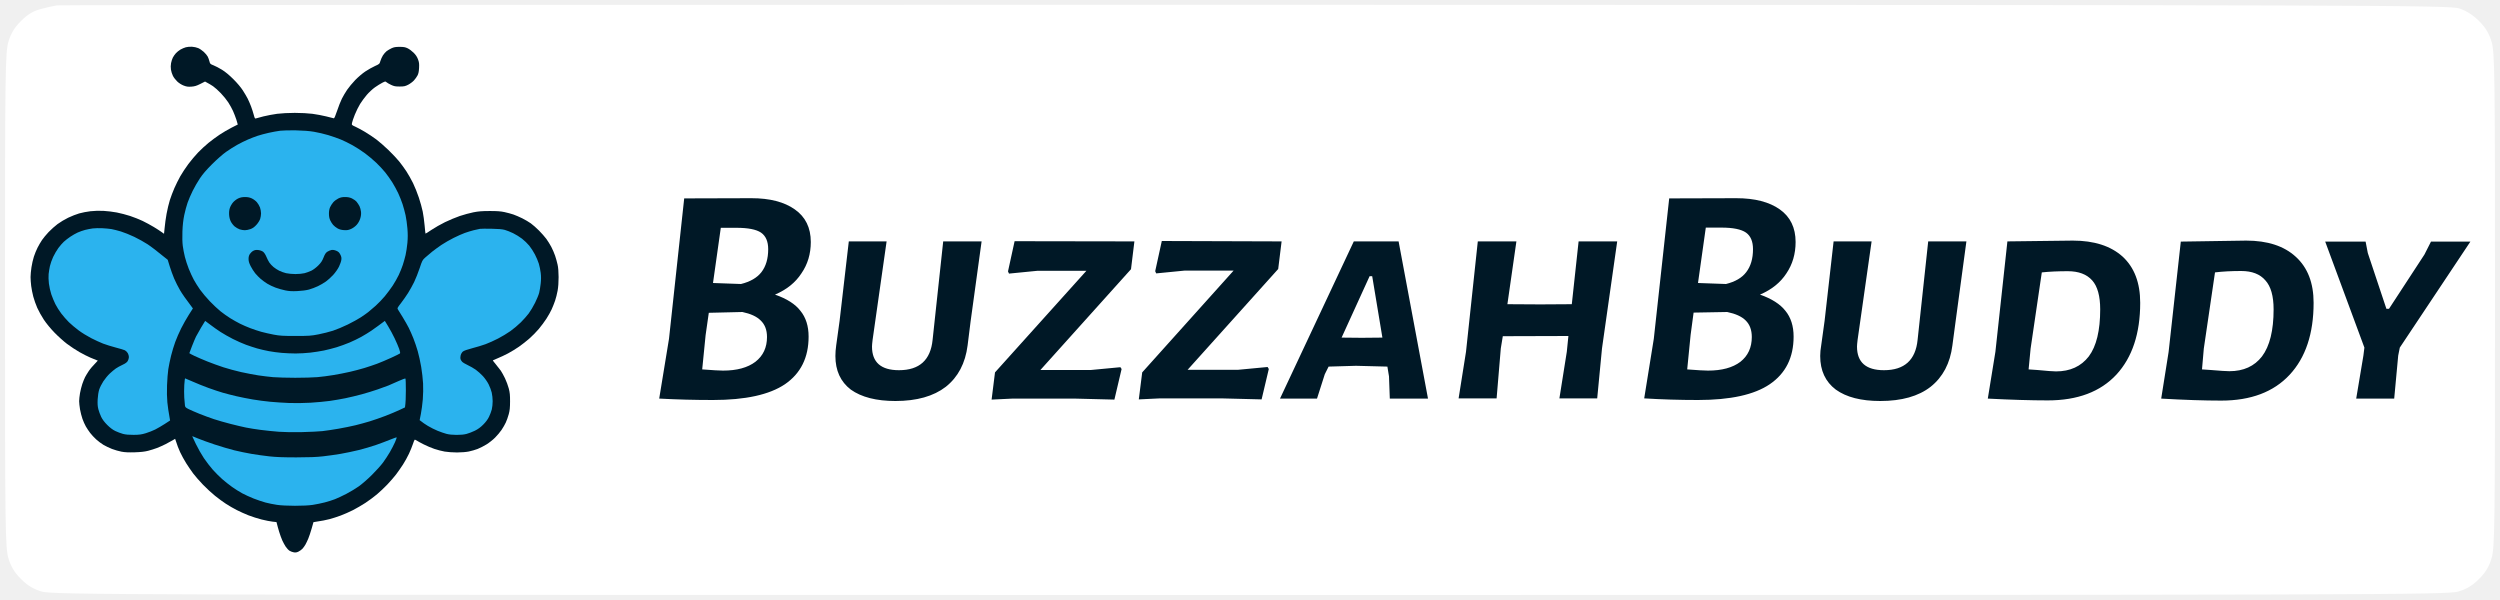
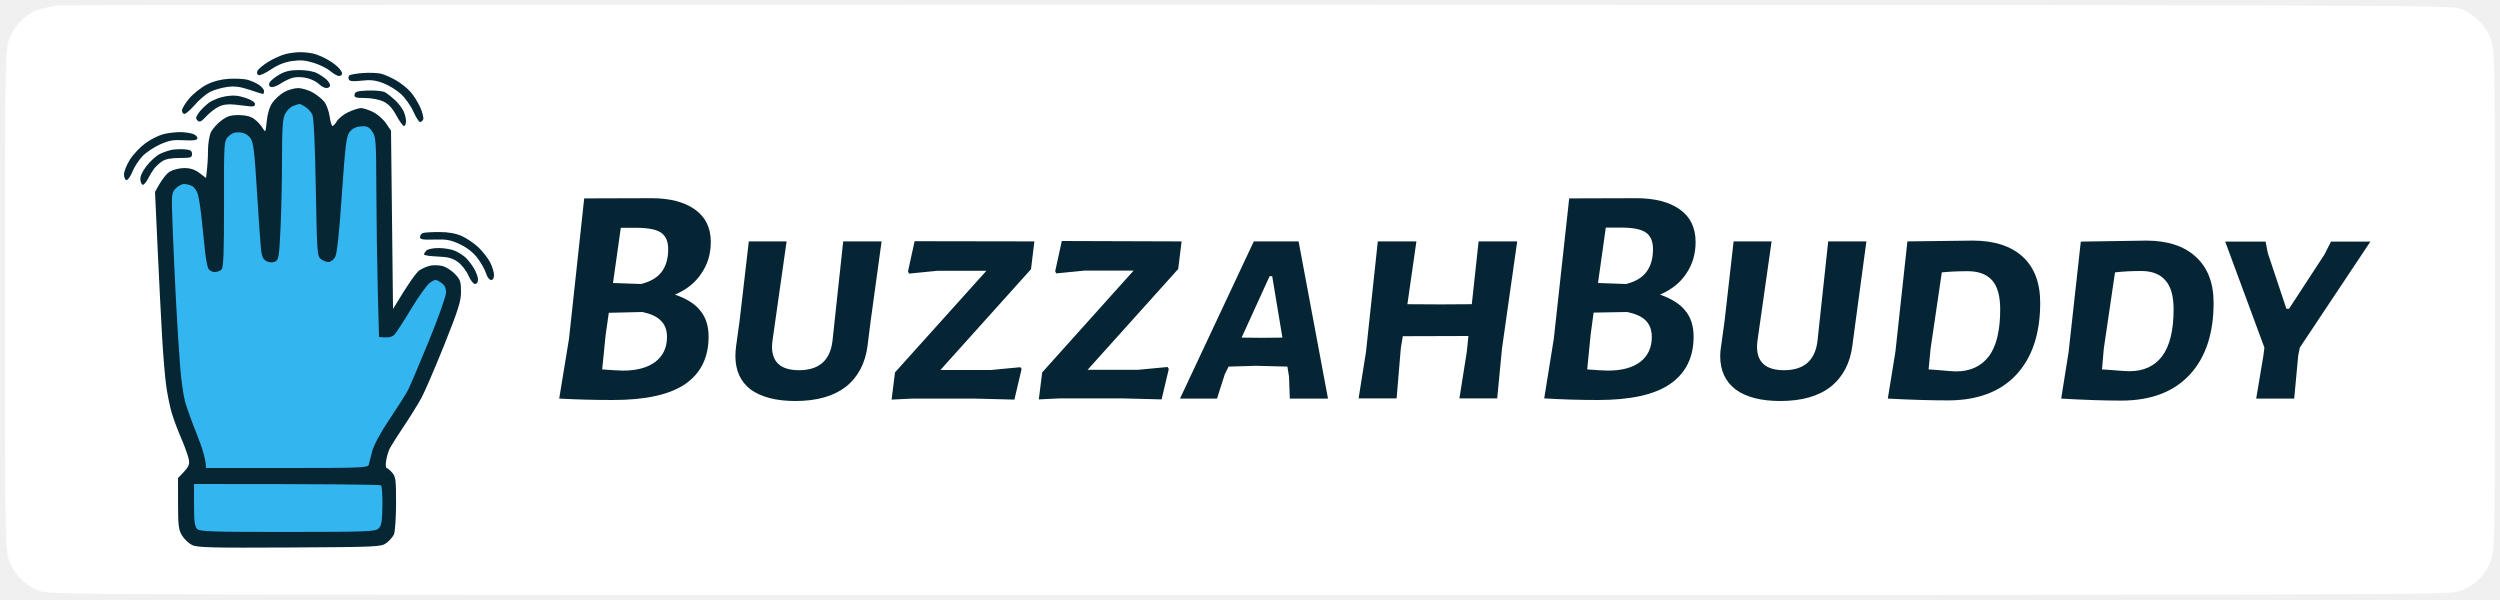
<svg xmlns="http://www.w3.org/2000/svg" version="1.2" viewBox="0 0 1250 300" width="1250" height="300">
  <style>
		.s0 { fill: #ffffff } 
- 		.s1 { fill: #001826 } 
- 		.s2 { fill: #2bb3ee } 
+ 		.s1 { fill: #052534 } 
+ 		.s2 { opacity: 1;fill: #062634 } 
+ 		.s3 { opacity: 1;fill: #33b5f0 } 
	</style>
  <g id="Background">
    <path id="Path 0" class="s0" d="m28.5 2.69c-1.65 0.23-5.36 1.06-8.25 1.86-3.78 1.04-6.51 2.71-9.75 5.95-3.25 3.25-4.99 6.1-6.25 10.25-1.63 5.34-1.75 14.49-1.75 129.25 0 114.76 0.12 123.91 1.75 129.25 1.26 4.15 3 7 6.25 10.25 3.25 3.25 6.1 4.99 10.25 6.25 5.45 1.66 37.11 1.75 604.25 1.75 567.14 0 598.8-0.09 604.25-1.75 4.15-1.26 7-3 10.25-6.25 3.25-3.25 4.99-6.1 6.25-10.25 1.63-5.34 1.75-14.49 1.75-129.25 0-114.76-0.12-123.91-1.75-129.25-1.26-4.15-3-7-6.25-10.25-2.95-2.95-6.31-5.1-9.75-6.25-4.98-1.66-36.48-1.76-601.75-1.85-328.08-0.06-597.85 0.07-599.5 0.29z" />
-     <path id="Path 1" class="s1" d="m92.89 23.64c-0.73 0.2-1.93 0.72-2.66 1.14-0.74 0.43-1.77 1.26-2.3 1.85-0.53 0.59-1.22 1.57-1.52 2.18-0.31 0.62-0.71 1.85-0.88 2.75-0.19 1-0.22 2.25-0.06 3.25 0.13 0.9 0.58 2.3 0.99 3.12 0.4 0.81 1.39 2.09 2.18 2.83 0.88 0.83 2.13 1.62 3.22 2.03 1.44 0.55 2.16 0.65 3.85 0.53 1.65-0.12 2.55-0.4 4.44-1.35l2.37-1.2c1.84 0.96 3.1 1.74 4 2.34 0.89 0.61 2.66 2.19 3.92 3.52 1.27 1.32 2.93 3.37 3.69 4.56 0.76 1.18 1.82 3.08 2.34 4.22 0.52 1.14 1.29 3.14 1.72 4.44 0.42 1.31 0.74 2.39 0.7 2.41-0.04 0.01-1.48 0.75-3.19 1.62-1.71 0.88-4.38 2.44-5.92 3.48-1.55 1.03-4.02 2.85-5.48 4.04-1.47 1.19-3.81 3.35-5.2 4.79-1.4 1.44-3.63 4.09-4.96 5.88-1.33 1.8-3.13 4.53-4.01 6.08-0.87 1.55-2.19 4.21-2.94 5.92-0.75 1.72-1.77 4.42-2.27 6-0.5 1.59-1.24 4.66-1.63 6.82-0.4 2.16-0.83 5.29-0.96 6.96-0.14 1.68-0.28 3.04-0.32 3.04-0.04 0-0.58-0.38-1.19-0.85-0.61-0.46-2.38-1.61-3.92-2.54-1.55-0.93-4.08-2.31-5.63-3.05-1.55-0.74-4.35-1.85-6.22-2.47-1.88-0.61-4.88-1.4-6.67-1.74-1.79-0.35-4.79-0.71-6.66-0.81-2.04-0.11-4.65-0.03-6.52 0.19-1.71 0.2-4.24 0.69-5.63 1.09-1.38 0.4-3.85 1.37-5.48 2.15-1.63 0.78-4.03 2.22-5.33 3.19-1.3 0.98-3.31 2.77-4.45 3.98-1.15 1.2-2.63 2.99-3.29 3.97-0.67 0.98-1.68 2.71-2.25 3.85-0.58 1.14-1.4 3.14-1.82 4.45-0.43 1.3-0.98 3.7-1.22 5.33-0.25 1.63-0.45 3.83-0.45 4.89 0 1.06 0.14 3.06 0.31 4.44 0.17 1.39 0.64 3.79 1.05 5.34 0.41 1.54 1.3 4.08 1.99 5.63 0.68 1.54 2.17 4.21 3.3 5.92 1.25 1.88 3.36 4.45 5.34 6.48 1.8 1.86 4.62 4.39 6.27 5.63 1.65 1.25 4.45 3.09 6.22 4.1 1.77 1 4.22 2.24 5.44 2.75 1.22 0.5 2.56 1.05 2.96 1.21l0.74 0.29c-2.55 2.63-3.83 4.19-4.49 5.17-0.66 0.98-1.5 2.38-1.88 3.11-0.37 0.74-0.99 2.27-1.38 3.41-0.39 1.14-0.9 3.21-1.15 4.59-0.24 1.39-0.43 3.19-0.43 4 0 0.82 0.2 2.65 0.44 4.08 0.25 1.42 0.79 3.56 1.21 4.74 0.41 1.18 1.17 2.88 1.68 3.78 0.51 0.89 1.48 2.36 2.16 3.25 0.68 0.9 2.04 2.37 3.03 3.26 0.98 0.9 2.63 2.14 3.67 2.75 1.04 0.61 2.95 1.53 4.25 2.03 1.31 0.5 3.44 1.12 4.74 1.36 1.71 0.32 3.57 0.41 6.67 0.31 3.04-0.1 4.98-0.32 6.66-0.76 1.31-0.34 3.27-0.96 4.37-1.38 1.1-0.41 3.03-1.28 4.3-1.92 1.26-0.65 2.86-1.51 3.55-1.93l1.26-0.75c0.98 3.1 1.82 5.2 2.5 6.66 0.68 1.47 2.03 3.94 3 5.49 0.97 1.54 2.57 3.88 3.54 5.18 0.98 1.3 3.17 3.82 4.88 5.59 1.71 1.78 4.45 4.3 6.08 5.61 1.62 1.31 4.09 3.12 5.48 4.01 1.38 0.9 3.78 2.28 5.33 3.07 1.55 0.79 4.21 1.99 5.92 2.66 1.71 0.67 4.65 1.6 6.52 2.07 1.87 0.47 4.31 0.95 5.42 1.07l2.01 0.22c0.45 1.83 0.93 3.5 1.35 4.89 0.42 1.38 1.12 3.31 1.56 4.29 0.44 0.98 1.23 2.41 1.75 3.19 0.52 0.77 1.38 1.67 1.91 1.99 0.52 0.33 1.49 0.67 2.14 0.78 0.88 0.13 1.49 0.03 2.37-0.42 0.65-0.33 1.53-0.97 1.95-1.44 0.42-0.46 1.07-1.37 1.44-2.02 0.37-0.66 1.01-1.99 1.42-2.97 0.42-0.97 1.17-3.23 1.68-5.01l0.92-3.24c4.13-0.61 6.53-1.11 8-1.5 1.46-0.39 4-1.2 5.62-1.81 1.63-0.6 4.37-1.81 6.08-2.68 1.71-0.87 4.51-2.5 6.22-3.61 1.71-1.12 4.31-3.04 5.77-4.27 1.47-1.23 3.86-3.49 5.31-5.02 1.45-1.53 3.4-3.78 4.33-5 0.93-1.23 2.46-3.43 3.41-4.89 0.95-1.47 2.3-3.9 3-5.41 0.71-1.51 1.58-3.66 1.95-4.78 0.37-1.12 0.77-2.12 0.89-2.22 0.12-0.1 0.59 0.07 1.04 0.38 0.44 0.31 2.01 1.17 3.48 1.91 1.46 0.75 3.86 1.76 5.33 2.26 1.46 0.5 3.8 1.11 5.18 1.35 1.39 0.24 4.15 0.44 6.15 0.44 2.14-0.01 4.57-0.2 5.92-0.48 1.27-0.26 3.23-0.83 4.37-1.26 1.14-0.44 3.14-1.46 4.45-2.27 1.3-0.8 3.24-2.33 4.3-3.4 1.07-1.06 2.53-2.8 3.24-3.86 0.72-1.06 1.68-2.72 2.13-3.7 0.46-0.98 1.12-2.85 1.47-4.15 0.51-1.86 0.65-3.22 0.66-6.37 0.01-3.23-0.11-4.48-0.65-6.52-0.36-1.38-1.2-3.65-1.86-5.03-0.66-1.39-1.62-3.12-2.13-3.86-0.51-0.73-1.63-2.16-2.49-3.18-0.86-1.02-1.53-1.91-1.49-1.97 0.04-0.06 1.14-0.53 2.44-1.05 1.31-0.52 3.64-1.62 5.19-2.44 1.55-0.82 4.01-2.33 5.48-3.36 1.46-1.02 3.8-2.85 5.18-4.07 1.39-1.21 3.47-3.33 4.63-4.7 1.16-1.37 2.89-3.69 3.84-5.15 0.95-1.47 2.15-3.6 2.66-4.74 0.52-1.14 1.29-3.08 1.71-4.3 0.42-1.22 0.99-3.49 1.27-5.04 0.32-1.8 0.5-4.25 0.49-6.81-0.01-2.61-0.18-4.78-0.51-6.22-0.27-1.23-0.83-3.23-1.24-4.45-0.41-1.22-1.28-3.22-1.92-4.44-0.65-1.22-1.77-3.02-2.49-4-0.73-0.98-2.35-2.83-3.62-4.11-1.26-1.27-3.1-2.9-4.08-3.6-0.98-0.7-2.91-1.84-4.29-2.53-1.39-0.69-3.39-1.55-4.45-1.92-1.06-0.36-3.06-0.9-4.44-1.2-1.89-0.41-3.74-0.55-7.41-0.54-3.79 0-5.61 0.14-8.14 0.64-1.79 0.36-4.86 1.19-6.81 1.85-1.96 0.67-5.29 2.06-7.41 3.09-2.12 1.04-5.15 2.77-6.74 3.84-1.59 1.08-2.93 1.93-2.99 1.88-0.06-0.04-0.26-1.87-0.45-4.07-0.19-2.2-0.62-5.33-0.95-6.96-0.33-1.63-1.2-4.77-1.93-6.97-0.73-2.2-2.04-5.46-2.91-7.25-0.88-1.8-2.39-4.46-3.35-5.93-0.97-1.47-2.57-3.67-3.56-4.89-0.98-1.22-3.37-3.76-5.3-5.64-1.94-1.88-4.72-4.31-6.18-5.4-1.47-1.09-4-2.78-5.63-3.75-1.63-0.97-3.8-2.14-4.82-2.6-1.85-0.83-1.86-0.84-1.68-1.87 0.09-0.57 0.73-2.44 1.41-4.15 0.69-1.71 1.87-4.11 2.63-5.33 0.75-1.22 2.25-3.26 3.32-4.52 1.08-1.26 2.92-2.98 4.1-3.81 1.18-0.83 2.84-1.86 3.69-2.29 1.45-0.74 1.57-0.76 2.07-0.29 0.3 0.28 1.34 0.88 2.31 1.34 1.52 0.71 2.15 0.83 4.3 0.83 2.21-0.01 2.73-0.12 4.26-0.89 0.95-0.49 2.25-1.46 2.88-2.15 0.64-0.69 1.44-1.82 1.8-2.52 0.46-0.91 0.68-1.95 0.77-3.77 0.1-2.1 0.01-2.82-0.55-4.3-0.46-1.23-1.14-2.24-2.18-3.27-0.82-0.82-2.17-1.82-2.98-2.21-1.21-0.58-1.95-0.71-4-0.72-2 0-2.83 0.14-4 0.67-0.81 0.37-1.94 1.04-2.51 1.47-0.56 0.44-1.4 1.4-1.86 2.13-0.46 0.74-1.03 2-1.27 2.82-0.43 1.46-0.47 1.5-2.73 2.51-1.26 0.57-3.43 1.78-4.81 2.71-1.39 0.92-3.66 2.86-5.05 4.3-1.39 1.45-3.21 3.63-4.03 4.85-0.83 1.22-2.01 3.22-2.62 4.44-0.62 1.23-1.7 3.96-2.4 6.08-0.86 2.6-1.4 3.81-1.66 3.74-0.21-0.06-1.92-0.49-3.79-0.95-1.88-0.47-4.98-1.05-6.89-1.3-2.01-0.26-5.73-0.46-8.81-0.46-3.09 0-6.8 0.2-8.82 0.46-1.91 0.25-5.01 0.84-6.88 1.3-1.88 0.47-3.61 0.93-3.85 1.04-0.35 0.15-0.56-0.25-0.97-1.82-0.28-1.11-0.9-3.01-1.36-4.23-0.47-1.23-1.22-2.96-1.67-3.86-0.45-0.89-1.55-2.76-2.44-4.14-0.99-1.54-2.85-3.74-4.78-5.65-2.06-2.05-4.02-3.67-5.67-4.68-1.38-0.85-3.28-1.84-4.21-2.2-1.61-0.62-1.72-0.73-2.03-1.99-0.18-0.74-0.57-1.8-0.86-2.37-0.29-0.57-1.18-1.63-1.97-2.36-0.8-0.72-2.04-1.58-2.78-1.89-0.73-0.32-2.13-0.63-3.11-0.68-0.97-0.06-2.37 0.06-3.11 0.27z" />
-     <path id="Path 2" class="s2" d="m140.14 65.36c-1.3 0.16-3.9 0.63-5.78 1.05-1.87 0.42-4.4 1.1-5.62 1.51-1.23 0.41-3.36 1.23-4.74 1.83-1.39 0.59-3.79 1.78-5.34 2.64-1.54 0.86-4.08 2.45-5.62 3.55-1.62 1.14-4.6 3.76-6.98 6.13-2.92 2.92-4.74 5.03-6.12 7.12-1.09 1.62-2.7 4.42-3.59 6.22-0.89 1.79-2.04 4.46-2.55 5.92-0.52 1.47-1.27 4.27-1.68 6.23-0.5 2.43-0.79 4.99-0.91 8.14-0.11 2.88-0.04 5.59 0.18 7.26 0.19 1.47 0.66 3.94 1.05 5.48 0.38 1.55 1.25 4.22 1.93 5.93 0.68 1.71 1.81 4.18 2.52 5.48 0.71 1.31 2.13 3.56 3.16 5.02 1.03 1.45 3.21 4.03 4.84 5.74 1.63 1.71 4.03 3.96 5.33 5.01 1.3 1.04 3.5 2.61 4.89 3.47 1.38 0.86 3.58 2.1 4.89 2.75 1.3 0.65 3.63 1.67 5.18 2.25 1.55 0.59 4.01 1.41 5.48 1.82 1.47 0.4 4.27 1.04 6.22 1.41 3.1 0.58 4.5 0.66 10.96 0.66 6.78-0.01 7.75-0.08 11.41-0.8 2.2-0.43 5.46-1.25 7.25-1.83 1.8-0.59 5.13-1.98 7.41-3.1 2.28-1.12 5.21-2.74 6.52-3.6 1.3-0.85 2.97-2.03 3.7-2.61 0.73-0.59 2.39-2 3.68-3.14 1.29-1.15 3.35-3.29 4.57-4.75 1.22-1.47 3.01-3.87 3.98-5.34 0.96-1.46 2.32-3.86 3.02-5.33 0.69-1.47 1.61-3.73 2.03-5.04 0.43-1.3 1.04-3.5 1.37-4.88 0.32-1.39 0.74-4.12 0.92-6.08 0.23-2.56 0.23-4.61 0-7.33-0.17-2.08-0.58-5.01-0.91-6.52-0.33-1.51-1.01-4.01-1.51-5.56-0.51-1.54-1.49-4.01-2.18-5.48-0.68-1.46-1.99-3.86-2.9-5.33-0.92-1.47-2.52-3.73-3.57-5.04-1.05-1.3-3.06-3.47-4.47-4.81-1.4-1.35-3.94-3.48-5.64-4.74-1.7-1.27-4.54-3.1-6.3-4.07-1.76-0.98-4.4-2.27-5.87-2.87-1.46-0.6-4.26-1.58-6.22-2.17-1.95-0.59-5.15-1.34-7.11-1.67-2.38-0.4-5.35-0.64-9.03-0.71-3.01-0.06-6.55 0.02-7.85 0.18zm-93.75 48.85c-1.06 0.14-2.8 0.48-3.86 0.75-1.05 0.28-2.72 0.87-3.7 1.31-0.98 0.44-2.64 1.39-3.7 2.11-1.06 0.71-2.51 1.84-3.22 2.5-0.71 0.66-1.93 2.06-2.72 3.12-0.78 1.06-1.95 3.06-2.6 4.44-0.65 1.39-1.38 3.46-1.63 4.6-0.25 1.14-0.54 2.94-0.65 4-0.11 1.06-0.05 3.19 0.14 4.74 0.19 1.55 0.73 3.98 1.21 5.41 0.49 1.42 1.39 3.62 2.03 4.88 0.63 1.27 1.95 3.37 2.94 4.67 0.98 1.3 2.7 3.26 3.81 4.35 1.11 1.09 3.29 2.92 4.84 4.07 1.54 1.16 4.34 2.89 6.22 3.86 1.87 0.97 4.6 2.22 6.07 2.79 1.47 0.56 4.33 1.45 6.37 1.98 2.03 0.52 4.07 1.13 4.52 1.36 0.44 0.22 1.08 0.84 1.4 1.37 0.33 0.53 0.59 1.43 0.59 2 0 0.57-0.26 1.47-0.59 2-0.41 0.67-1.2 1.24-2.59 1.88-1.1 0.5-2.6 1.33-3.33 1.83-0.73 0.51-2.12 1.66-3.08 2.57-0.96 0.9-2.4 2.64-3.2 3.87-0.8 1.22-1.73 3.09-2.07 4.14-0.36 1.16-0.67 3.12-0.76 4.89-0.11 2.18-0.02 3.47 0.34 4.89 0.27 1.06 0.9 2.8 1.42 3.85q0.93 1.93 3.03 4.03 2.1 2.1 4.02 3.03c1.06 0.51 2.79 1.16 3.85 1.45 1.34 0.35 2.97 0.5 5.33 0.48 2.77-0.02 3.9-0.17 6-0.8 1.43-0.43 3.56-1.26 4.74-1.85 1.18-0.59 3.35-1.86 4.82-2.81l2.66-1.73c-0.78-4.26-1.16-7.1-1.36-9.05-0.21-2.2-0.28-5.48-0.16-8.6 0.1-2.77 0.38-6.37 0.63-8 0.25-1.63 0.87-4.63 1.37-6.66 0.5-2.04 1.45-5.17 2.11-6.97 0.65-1.79 1.99-4.86 2.97-6.81 0.98-1.96 2.69-4.99 3.81-6.74l2.04-3.19c-3.59-4.71-5.42-7.41-6.38-9.03-0.96-1.63-2.31-4.3-3-5.93-0.69-1.63-1.69-4.4-2.23-6.16l-0.98-3.2c-5.51-4.51-8.44-6.69-10.07-7.77-1.63-1.07-4.63-2.74-6.67-3.71-2.04-0.98-5.03-2.18-6.66-2.68-1.63-0.49-3.77-1.03-4.74-1.2-0.98-0.16-3.05-0.36-4.59-0.43-1.55-0.08-3.69-0.03-4.74 0.1zm193.58 0.21c-0.49 0.08-1.89 0.39-3.11 0.69-1.23 0.31-3.22 0.92-4.45 1.36-1.22 0.43-3.75 1.56-5.63 2.5-1.87 0.93-4.6 2.51-6.07 3.49-1.46 0.99-3.54 2.51-4.62 3.37-1.07 0.87-2.62 2.18-3.44 2.91-1.43 1.27-1.56 1.53-2.82 5.33-0.73 2.2-1.98 5.34-2.77 6.97-0.8 1.63-2.16 4.09-3.04 5.48-0.87 1.38-2.46 3.65-3.53 5.04-1.83 2.35-1.92 2.56-1.53 3.17 0.23 0.36 1.31 2.09 2.38 3.85 1.08 1.76 2.45 4.16 3.04 5.35 0.59 1.18 1.62 3.51 2.29 5.18 0.67 1.67 1.65 4.57 2.19 6.45 0.54 1.87 1.32 5.4 1.73 7.85 0.41 2.44 0.84 6.18 0.95 8.29 0.11 2.23 0.06 5.61-0.14 8-0.19 2.29-0.62 5.55-0.96 7.26l-0.62 3.11c1.4 1.15 2.85 2.12 4.13 2.89 1.27 0.77 3.45 1.86 4.84 2.43 1.38 0.56 3.38 1.26 4.44 1.54 1.23 0.33 3.05 0.52 5.04 0.52 2.03 0.01 3.77-0.16 5.03-0.5 1.06-0.28 2.93-1 4.15-1.6 1.52-0.75 2.83-1.7 4.16-3.04 1.24-1.23 2.29-2.64 2.88-3.87 0.52-1.05 1.15-2.72 1.4-3.7 0.25-0.98 0.45-2.84 0.44-4.15 0-1.3-0.21-3.23-0.46-4.29-0.24-1.06-0.94-2.92-1.55-4.13-0.62-1.24-1.87-3.03-2.87-4.12-0.98-1.05-2.58-2.49-3.56-3.18-0.97-0.7-2.77-1.73-4-2.3-1.22-0.56-2.5-1.33-2.85-1.72-0.35-0.39-0.71-1-0.81-1.37-0.1-0.37-0.05-1.2 0.11-1.85 0.17-0.68 0.65-1.47 1.11-1.86 0.51-0.42 2.24-1.03 4.67-1.66 2.11-0.54 5.11-1.45 6.66-2.02 1.55-0.57 4.35-1.83 6.22-2.8 1.88-0.96 4.67-2.65 6.21-3.74 1.54-1.1 3.88-3.06 5.19-4.36 1.32-1.31 3.09-3.31 3.95-4.45 0.86-1.14 2.29-3.54 3.18-5.33 0.89-1.8 1.82-4.06 2.06-5.04 0.25-0.98 0.59-3.04 0.76-4.59 0.22-1.95 0.22-3.59 0.01-5.34-0.17-1.38-0.59-3.45-0.94-4.59-0.35-1.14-1.22-3.21-1.94-4.59-0.71-1.39-2-3.38-2.85-4.42-0.86-1.05-2.49-2.63-3.63-3.5-1.14-0.88-3.14-2.11-4.44-2.74-1.31-0.64-3.17-1.38-4.15-1.65-1.25-0.35-3.24-0.52-6.67-0.58-2.69-0.05-5.28-0.03-5.77 0.05zm-139.42 49.36c-1.08 1.83-2.23 3.86-2.55 4.52-0.33 0.65-1.21 2.75-1.96 4.66-0.75 1.92-1.37 3.55-1.37 3.63 0 0.08 1.17 0.7 2.59 1.38 1.43 0.67 4.33 1.92 6.44 2.77 2.12 0.85 5.72 2.16 8 2.9 2.28 0.74 6.28 1.83 8.89 2.41 2.61 0.58 6.47 1.31 8.59 1.64 2.12 0.32 5.45 0.72 7.41 0.89 1.95 0.17 6.92 0.3 11.03 0.31 4.11 0 9.11-0.14 11.11-0.32 1.99-0.17 5.56-0.63 7.92-1.03 2.36-0.39 6.03-1.1 8.15-1.59 2.12-0.48 5.45-1.36 7.4-1.95 1.96-0.6 4.82-1.56 6.37-2.14 1.55-0.57 4.68-1.9 6.96-2.94 2.28-1.04 4.28-2.03 4.45-2.2q0.29-0.3-0.4-2.29c-0.38-1.09-1.39-3.45-2.25-5.24-0.85-1.8-2.3-4.5-3.23-6l-1.68-2.75c-1.72 1.23-2.75 2.01-3.4 2.52-0.66 0.52-2.19 1.61-3.41 2.43-1.22 0.82-3.42 2.17-4.89 2.99-1.46 0.83-4.13 2.13-5.92 2.88-1.79 0.76-4.73 1.82-6.52 2.37-1.79 0.54-4.66 1.28-6.37 1.63-1.71 0.35-4.77 0.83-6.81 1.06-2.04 0.23-5.3 0.42-7.26 0.42-1.95 0-5.09-0.14-6.96-0.3-1.87-0.16-4.81-0.55-6.52-0.88-1.71-0.32-4.31-0.92-5.77-1.34-1.47-0.42-4-1.26-5.63-1.85-1.63-0.6-4.56-1.9-6.52-2.89-1.95-0.99-4.75-2.58-6.22-3.53-1.46-0.95-3.76-2.58-5.11-3.62-1.34-1.04-2.48-1.88-2.52-1.88-0.04 0-0.96 1.5-2.04 3.33zm-8.41 28.74c-0.11 1.83-0.12 4.67-0.01 6.29 0.11 1.63 0.26 3.4 0.34 3.93 0.11 0.83 0.36 1.08 1.83 1.81 0.94 0.47 3.37 1.52 5.41 2.35 2.03 0.82 5.3 2.02 7.25 2.67 1.96 0.64 5.69 1.72 8.3 2.38 2.6 0.67 6.07 1.49 7.7 1.82 1.63 0.34 4.96 0.87 7.4 1.18 2.45 0.32 6.51 0.73 9.04 0.93 2.85 0.21 7.29 0.28 11.7 0.17 3.91-0.09 8.44-0.31 10.07-0.49 1.63-0.18 5.23-0.71 8-1.19 2.77-0.48 6.64-1.27 8.59-1.75 1.96-0.48 5.15-1.36 7.11-1.95 1.95-0.6 5.49-1.83 7.85-2.73 2.36-0.91 5.53-2.24 7.03-2.95l2.74-1.29c0.34-2.18 0.44-5.37 0.44-8.49 0.01-3.12-0.09-5.79-0.21-5.93-0.12-0.13-1.72 0.45-3.55 1.29-1.84 0.85-4.07 1.83-4.97 2.18-0.9 0.35-3.3 1.22-5.33 1.94-2.04 0.71-5.64 1.82-8 2.46-2.36 0.64-6.03 1.52-8.15 1.96-2.11 0.43-5.65 1.04-7.85 1.35-2.2 0.31-6.53 0.71-9.62 0.9-3.24 0.19-7.77 0.25-10.67 0.14-2.77-0.11-7.03-0.39-9.48-0.62-2.44-0.23-6.37-0.75-8.73-1.15-2.37-0.4-6.03-1.13-8.15-1.62-2.12-0.49-5.18-1.28-6.81-1.75-1.63-0.47-4.9-1.56-7.26-2.42-2.36-0.86-5.9-2.28-7.85-3.16-1.96-0.88-3.64-1.6-3.75-1.6-0.11 0-0.29 1.51-0.41 3.34zm3.96 25.59c0.03 0.06 0.86 1.81 1.84 3.89 0.99 2.08 2.78 5.24 3.99 7.04 1.2 1.79 3.23 4.42 4.5 5.85 1.27 1.42 3.38 3.53 4.68 4.67 1.3 1.15 3.5 2.89 4.89 3.88 1.38 0.99 3.65 2.41 5.03 3.17 1.39 0.75 3.99 1.94 5.78 2.65 1.79 0.7 4.46 1.6 5.92 2 1.47 0.39 4.07 0.92 5.78 1.17 1.97 0.29 5.26 0.45 8.96 0.46 3.75 0 6.94-0.16 8.89-0.45 1.67-0.25 4.37-0.81 6-1.23 1.63-0.42 3.96-1.16 5.18-1.64 1.22-0.48 3.76-1.67 5.63-2.64 1.87-0.97 4.67-2.66 6.22-3.75 1.55-1.09 4.5-3.66 6.55-5.7 2.06-2.03 4.57-4.84 5.59-6.22 1.02-1.39 2.55-3.72 3.4-5.19 0.85-1.46 2-3.69 2.56-4.95 0.55-1.26 0.94-2.36 0.86-2.43-0.08-0.08-1.55 0.43-3.26 1.13-1.71 0.7-4.91 1.91-7.11 2.67-2.2 0.77-6.13 1.92-8.74 2.56-2.61 0.64-6.67 1.49-9.03 1.89-2.37 0.4-6.3 0.96-8.74 1.23-3.21 0.37-6.92 0.51-13.33 0.52-6.45 0-10.15-0.14-13.48-0.51-2.53-0.28-6.52-0.83-8.89-1.24-2.36-0.4-6.22-1.2-8.59-1.78-2.36-0.59-6.83-1.9-9.92-2.93-3.1-1.03-6.88-2.4-8.42-3.05-1.53-0.65-2.77-1.14-2.74-1.07z" />
-     <path id="Path 3" class="s1" d="m119.11 99.21c-0.83 0.38-1.97 1.26-2.6 2-0.62 0.72-1.33 1.98-1.59 2.79-0.32 0.97-0.44 2.14-0.36 3.41 0.08 1.26 0.38 2.42 0.86 3.37 0.4 0.8 1.26 1.9 1.91 2.45 0.65 0.55 1.79 1.2 2.52 1.45 0.73 0.24 1.9 0.44 2.59 0.43 0.69 0 1.96-0.26 2.81-0.57 1.12-0.41 1.96-1.02 2.98-2.15 0.79-0.87 1.61-2.17 1.85-2.91 0.24-0.73 0.44-2 0.44-2.81 0-0.82-0.24-2.13-0.52-2.93-0.29-0.79-0.99-1.98-1.56-2.64-0.57-0.66-1.7-1.51-2.52-1.89-1.07-0.49-2.02-0.69-3.41-0.69-1.38 0-2.33 0.2-3.4 0.69zm50.06 0.02c-0.81 0.4-1.94 1.23-2.5 1.86-0.55 0.62-1.28 1.73-1.61 2.47q-0.59 1.33-0.59 3.25c0 1.3 0.2 2.37 0.6 3.26 0.33 0.74 0.99 1.79 1.46 2.34 0.47 0.55 1.46 1.34 2.2 1.76 0.92 0.53 1.91 0.8 3.25 0.89 1.57 0.1 2.23-0.01 3.53-0.58 0.97-0.42 2.09-1.24 2.82-2.05 0.76-0.85 1.41-1.99 1.77-3.11 0.39-1.23 0.51-2.26 0.41-3.39-0.09-0.9-0.42-2.17-0.75-2.82-0.33-0.65-0.98-1.64-1.44-2.2-0.47-0.56-1.52-1.32-2.34-1.7-1.06-0.49-2.02-0.69-3.4-0.69-1.45-0.01-2.3 0.17-3.41 0.71zm-42.5 26.16c-0.57 0.29-1.34 1-1.71 1.57-0.49 0.74-0.68 1.47-0.68 2.52 0 1.1 0.26 2.02 1.03 3.56 0.57 1.14 1.61 2.76 2.3 3.61 0.7 0.85 1.94 2.11 2.76 2.82 0.81 0.7 2.28 1.76 3.26 2.37 0.97 0.6 2.84 1.49 4.14 1.97 1.3 0.48 3.5 1.11 4.89 1.39 1.93 0.39 3.34 0.47 6.07 0.34 2.17-0.1 4.42-0.4 5.78-0.77 1.22-0.34 3.22-1.09 4.44-1.68 1.22-0.58 3.02-1.63 4-2.33 0.98-0.7 2.62-2.18 3.65-3.31 1.07-1.17 2.31-2.93 2.89-4.12 0.56-1.14 1.09-2.67 1.18-3.4 0.13-1.04 0.02-1.63-0.52-2.67-0.53-1.04-0.98-1.45-2.02-1.89q-1.33-0.55-2.37-0.38c-0.57 0.1-1.5 0.49-2.07 0.86-0.8 0.53-1.24 1.19-1.91 2.9-0.68 1.73-1.26 2.6-2.67 4.01-0.99 1-2.52 2.15-3.42 2.58-0.89 0.44-2.43 0.99-3.41 1.25-0.99 0.25-3.01 0.45-4.59 0.44-1.54 0-3.64-0.2-4.66-0.44-1.02-0.24-2.55-0.79-3.41-1.22-0.85-0.42-2.14-1.26-2.86-1.85-0.72-0.59-1.66-1.61-2.1-2.26-0.43-0.65-1.11-1.98-1.5-2.94-0.42-1.03-1.09-2.04-1.61-2.44-0.53-0.41-1.49-0.75-2.37-0.86-1.11-0.12-1.74-0.03-2.51 0.37z" />
-     <path id="BuzzahBuddy" class="s1" aria-label="BuzzahBuddy" d="m387.5 147.3q8.9 3.1 12.7 8.1 4.1 5 4.1 12.9 0 15.7-11.8 23.8-11.7 7.9-36 7.9-13.8 0-26.7-0.7h-0.2l4.9-29.9 7.6-70.2 33.6-0.1q13.8 0 21.7 5.6 8 5.6 8 16.3 0 8.9-4.7 15.7-4.5 6.9-13.2 10.6zm-17-5.3q6.9-1.7 10.2-5.9 3.4-4.4 3.4-11.5 0-5.8-3.6-8.3-3.6-2.4-12.3-2.4h-7.8l-3.9 27.6zm-9 43.3q10.4 0 16.2-4.4 5.8-4.5 5.8-12.4 0-5.3-3.2-8.3-2.9-2.9-9.1-4.2l-16.8 0.4-1.6 11.2-1.7 17.1q7.8 0.6 10.4 0.6zm129.3-64.6l-5.5 40-1.5 12q-1.7 13.4-10.9 20.7-9.2 7.1-25.2 7.1-14.3 0-22.3-5.7-7.7-5.9-7.7-16.8 0-2.5 0.4-5.3l1.7-12.3 4.6-39.7h18.9l-7 49.2q-0.3 2.5-0.3 3.4 0 11.8 13.5 11.8 15.3 0 16.8-15.2l5.3-49.2zm76.4 0l-1.7 13.9-45.3 50.4h25.2l14.8-1.4 0.6 0.9-3.6 15.3-19.7-0.5h-31.3l-10.4 0.5 1.7-13.6 45.7-50.8h-24.5l-14.2 1.4-0.5-1.1 3.3-15.1zm73.6 0l-1.7 13.8-45.3 50.4h25.2l14.8-1.4 0.6 1-3.6 15.2-19.7-0.5h-31.3l-10.4 0.5 1.7-13.5 45.7-50.9h-24.5l-14.2 1.4-0.5-1.1 3.3-15.1zm58.5 0l14.7 78.6h-19.1l-0.4-11.1-0.8-4.9-15.7-0.4-13.7 0.4-1.9 3.8-3.9 12.2h-18.5l36.9-78.6zm-18.4 48.2l10.3-0.1-5.1-30.7h-1.3l-14 30.7zm108.4-48.2h19.3l-7.6 53.5-2.4 25h-18.9l3.7-23.3 0.8-7.9-32.8 0.1-1 6.1-2.1 25h-19l3.7-23.3 5.9-55.2h19.3l-4.5 31.4 16.5 0.1 15.7-0.1zm90.7 26.6q8.8 3.1 12.7 8.1 4.1 5 4.1 12.9 0 15.7-11.9 23.8-11.6 7.9-35.9 7.9-13.8 0-26.7-0.8h-0.2l4.8-29.8 7.7-70.2 33.5-0.1q13.9 0 21.8 5.6 7.9 5.6 7.9 16.3 0 8.9-4.6 15.7-4.5 6.9-13.2 10.6zm-17-5.3q6.9-1.7 10.1-5.9 3.4-4.4 3.4-11.5 0-5.8-3.5-8.3-3.6-2.5-12.3-2.5h-7.8l-3.9 27.7zm-9 43.3q10.4 0 16.2-4.4 5.7-4.5 5.7-12.4 0-5.3-3.1-8.3-2.9-2.9-9.2-4.2l-16.8 0.3-1.5 11.2-1.7 17.2q7.7 0.6 10.4 0.6zm129.2-64.6l-5.4 40-1.6 12q-1.7 13.4-10.9 20.7-9.1 7.1-25.2 7.1-14.3 0-22.2-5.7-7.8-5.9-7.8-16.8 0-2.5 0.5-5.3l1.7-12.3 4.5-39.7h19l-7 49.2q-0.3 2.5-0.3 3.4 0 11.8 13.5 11.8 15.3 0 16.8-15.2l5.3-49.2zm53.2-0.4q16 0 24.9 8 8.8 8.1 8.8 23.1 0 23-11.9 35.9-12 12.9-34.3 12.9-12.6 0-30-0.9l3.8-23.4 6-55.2zm-8.4 65.4q10.6 0 16.4-7.5 5.7-7.6 5.7-23.5 0-10-4-14.5-4.1-4.6-12.2-4.6-7.3 0-13 0.6l-5.6 38.1-1 10.4 4.4 0.3q7.2 0.7 9.3 0.7zm95.1-65.4q16 0 24.8 8.1 8.9 8.1 8.9 23 0 23.1-12 36-12 12.9-34.2 12.9-12.6 0-30-1l3.7-23.3 6.1-55.2zm-8.4 65.3q10.6 0 16.3-7.4 5.8-7.7 5.8-23.5 0-10-4.1-14.5-4-4.7-12.1-4.7-7.3 0-13.1 0.7l-5.6 38.1-0.9 10.4 4.4 0.3q7.1 0.6 9.3 0.6zm120.5-64.8l-35.3 53-0.8 4-2 21.5h-19l3.6-21.5 0.5-4-19.6-53h20.2l1.1 5.7 9.3 27.9h1.3l17.7-27.1 3.3-6.5z" />
+     <path id="BuzzahBuddy" class="s1" aria-label="BuzzahBuddy" d="m337.5 147.3q8.9 3.1 12.7 8.1 4.1 5 4.1 12.9 0 15.7-11.8 23.8-11.7 7.9-36 7.9-13.8 0-26.7-0.7h-0.2l4.9-29.9 7.6-70.2 33.6-0.1q13.8 0 21.7 5.6 8 5.6 8 16.3 0 8.9-4.7 15.7-4.5 6.9-13.2 10.6zm-17-5.3q6.9-1.7 10.2-5.9 3.4-4.4 3.4-11.5 0-5.8-3.6-8.3-3.6-2.4-12.3-2.4h-7.8l-3.9 27.6zm-9 43.3q10.4 0 16.2-4.4 5.8-4.5 5.8-12.4 0-5.3-3.2-8.3-2.9-2.9-9.1-4.2l-16.8 0.4-1.6 11.2-1.7 17.1q7.8 0.6 10.4 0.6zm129.3-64.6l-5.5 40-1.5 12q-1.7 13.4-10.9 20.7-9.2 7.1-25.2 7.1-14.3 0-22.3-5.7-7.7-5.9-7.7-16.8 0-2.5 0.4-5.3l1.7-12.3 4.6-39.7h18.9l-7 49.2q-0.3 2.5-0.3 3.4 0 11.8 13.5 11.8 15.3 0 16.8-15.2l5.3-49.2zm76.4 0l-1.7 13.9-45.3 50.4h25.2l14.8-1.4 0.6 0.9-3.6 15.3-19.7-0.5h-31.3l-10.4 0.5 1.7-13.6 45.7-50.8h-24.5l-14.2 1.4-0.5-1.1 3.3-15.1zm73.6 0l-1.7 13.8-45.3 50.4h25.2l14.8-1.4 0.6 1-3.6 15.2-19.7-0.5h-31.3l-10.4 0.5 1.7-13.5 45.7-50.9h-24.5l-14.2 1.4-0.5-1.1 3.3-15.1zm58.5 0l14.7 78.6h-19.1l-0.4-11.1-0.8-4.9-15.7-0.4-13.7 0.4-1.9 3.8-3.9 12.2h-18.5l36.9-78.6zm-18.4 48.2l10.3-0.1-5.1-30.7h-1.3l-14 30.7zm108.4-48.2h19.3l-7.6 53.5-2.4 25h-18.9l3.7-23.3 0.8-7.9-32.8 0.1-1 6.1-2.1 25h-19l3.7-23.3 5.9-55.2h19.3l-4.5 31.4 16.5 0.1 15.7-0.1zm90.7 26.6q8.8 3.1 12.7 8.1 4.1 5 4.1 12.9 0 15.7-11.9 23.8-11.6 7.9-35.9 7.9-13.8 0-26.7-0.8h-0.2l4.8-29.8 7.7-70.2 33.5-0.1q13.9 0 21.8 5.6 7.9 5.6 7.9 16.3 0 8.9-4.6 15.7-4.5 6.9-13.2 10.6zm-17-5.3q6.9-1.7 10.1-5.9 3.4-4.4 3.4-11.5 0-5.8-3.5-8.3-3.6-2.5-12.3-2.5h-7.8l-3.9 27.7zm-9 43.3q10.4 0 16.2-4.4 5.7-4.5 5.7-12.4 0-5.3-3.1-8.3-2.9-2.9-9.2-4.2l-16.8 0.3-1.5 11.2-1.7 17.2q7.7 0.6 10.4 0.6zm129.2-64.6l-5.4 40-1.6 12q-1.7 13.4-10.9 20.7-9.1 7.1-25.2 7.1-14.3 0-22.2-5.7-7.8-5.9-7.8-16.8 0-2.5 0.5-5.3l1.7-12.3 4.5-39.7h19l-7 49.2q-0.3 2.5-0.3 3.4 0 11.8 13.5 11.8 15.3 0 16.8-15.2l5.3-49.2zm53.2-0.4q16 0 24.9 8 8.8 8.1 8.8 23.1 0 23-11.9 35.9-12 12.9-34.3 12.9-12.6 0-30-0.9l3.8-23.4 6-55.2zm-8.4 65.4q10.6 0 16.4-7.5 5.7-7.6 5.7-23.5 0-10-4-14.5-4.1-4.6-12.2-4.6-7.3 0-13 0.6l-5.6 38.1-1 10.4 4.4 0.3q7.2 0.7 9.3 0.7zm95.1-65.4q16 0 24.8 8.1 8.9 8.1 8.9 23 0 23.1-12 36-12 12.9-34.2 12.9-12.6 0-30-1l3.7-23.3 6.1-55.2zm-8.4 65.3q10.6 0 16.3-7.4 5.8-7.7 5.8-23.5 0-10-4.1-14.5-4-4.7-12.1-4.7-7.3 0-13.1 0.7l-5.6 38.1-0.9 10.4 4.4 0.3q7.1 0.6 9.3 0.6zm120.5-64.8l-35.3 53-0.8 4-2 21.5h-19l3.6-21.5 0.5-4-19.6-53h20.2l1.1 5.7 9.3 27.9h1.3l17.7-27.1 3.3-6.5z" />
+     <g id="Glove">
+       <path id="Path 0" class="s2" d="m157.21 26.93c1.48 0.42 4.18 1.56 6 2.54 1.82 0.97 4.33 2.72 5.58 3.9 1.25 1.17 2.26 2.69 2.25 3.38-0.01 0.69-0.7 1.25-1.53 1.25-0.82 0-2.73-1.08-4.25-2.39-1.51-1.31-5.22-3.18-8.25-4.14-4.2-1.33-6.8-1.56-11-0.95q-5.5 0.8-10.5 4.19c-2.75 1.86-5.56 3.14-6.25 2.84-0.75-0.33-0.95-1.19-0.5-2.15 0.42-0.89 2.78-2.87 5.25-4.41 2.48-1.55 6.3-3.3 8.5-3.89 2.2-0.6 5.8-1.05 8-1.01 2.2 0.05 5.22 0.43 6.7 0.84zm-0.79 19.34c2.15 1.22 4.76 3.36 5.81 4.73 1.05 1.38 2.22 4.64 2.6 7.26 0.37 2.62 1.02 4.76 1.43 4.75 0.42 0 1.43-1.13 2.25-2.51 0.83-1.38 3.42-3.39 5.75-4.48 2.34-1.09 5.15-1.98 6.25-1.98 1.1-0.01 3.8 0.88 6 1.96 2.2 1.08 5.13 3.63 6.5 5.66l2.5 3.69 1 89.15c8.14-13.56 11.74-18.34 13.25-19.36 1.52-1.02 4.1-2.09 5.75-2.38 1.65-0.29 4.35-0.14 6 0.32 1.65 0.47 4.35 2.24 6 3.95 2.62 2.71 3 3.83 3 8.79 0 4.79-1.31 8.96-8.4 26.68-4.63 11.55-9.77 23.47-11.42 26.5-1.66 3.03-5.56 9.32-8.69 14-3.12 4.68-6.27 9.62-7 11-0.74 1.37-1.59 4.18-1.91 6.23-0.32 2.05-0.24 3.74 0.17 3.75 0.42 0.01 1.66 1.03 2.77 2.27 1.82 2.02 2.02 3.6 2 15.5-0.01 7.29-0.5 14.26-1.08 15.5-0.59 1.24-2.28 3.15-3.75 4.25-2.58 1.92-4.45 2.01-48.44 2.25-39.01 0.21-46.19 0.03-48.75-1.25-1.65-0.82-3.89-2.96-4.99-4.75-1.72-2.8-2-5.01-2-16l-0.01-12.75c5.51-5.5 5.9-6.54 5.4-9.25-0.33-1.79-2.07-6.63-3.86-10.75-1.79-4.13-3.96-9.97-4.82-13-0.85-3.03-2.04-8.88-2.62-13-0.59-4.13-1.52-15.15-2.06-24.5-0.54-9.35-1.56-29.49-2.26-44.76l-1.28-27.76c3.48-6.57 5.84-9.27 7.49-10.23 1.66-0.96 4.93-1.74 7.26-1.72 2.95 0.02 5.25 0.78 7.5 2.5l3.25 2.47c0.76-5.81 0.99-10.31 0.99-13.75 0.01-3.53 0.67-7.55 1.51-9.25 0.83-1.65 3.16-4.24 5.18-5.75 2.9-2.17 4.74-2.74 8.75-2.71 3.43 0.02 5.93 0.67 7.73 2 1.46 1.08 3.32 3.08 4.13 4.46 1.43 2.43 1.49 2.34 2.08-3.5 0.39-3.83 1.43-7.16 2.87-9.21 1.25-1.77 3.84-4.11 5.76-5.22 1.93-1.1 5.08-2.01 7-2.02 1.93-0.01 5.26 0.99 7.41 2.22z" />
+       <path id="Path 1" class="s3" d="m152.76 53.49c1.24 0.83 2.76 2.52 3.39 3.76 0.73 1.46 1.34 14.25 1.75 36.58 0.59 32.81 0.7 34.39 2.61 35.77 1.1 0.79 2.79 1.43 3.75 1.42 0.97-0.01 2.4-1.03 3.2-2.27 1.03-1.61 2.02-10.52 3.45-31.25 1.73-25.01 2.26-29.34 3.9-31.5 1.31-1.71 3.06-2.6 5.59-2.8 3.08-0.26 4.02 0.16 5.68 2.5 1.88 2.62 2.01 4.49 2.1 29.8 0.05 14.85 0.38 37.35 0.72 50l0.61 23c4.93 0.51 6.62-0.02 7.71-1.19 0.94-0.99 4.77-6.9 8.5-13.11 3.74-6.22 7.99-12.07 9.45-13 2.5-1.6 2.8-1.6 5.25 0.05 1.9 1.28 2.59 2.62 2.6 5 0 1.79-3.87 12.69-8.6 24.25-4.73 11.55-9.41 22.57-10.4 24.5-0.99 1.93-5.13 8.45-9.19 14.5-4.4 6.55-7.92 13.02-8.7 16-0.73 2.75-1.51 5.79-1.72 6.75-0.37 1.63-3.14 1.75-40.9 1.75h-40.5c-0.02-4.26-2.02-10.45-4.45-16.5-2.43-6.05-5.12-13.47-5.98-16.5-0.86-3.03-2.01-11.13-2.54-18-0.54-6.88-1.43-21.05-1.99-31.5-0.56-10.45-1.33-27.1-1.7-37-0.68-17.6-0.64-18.05 1.49-20.25 1.19-1.24 3.07-2.25 4.17-2.25 1.1 0 2.9 0.45 4 1 1.1 0.55 2.44 2.46 2.97 4.25 0.53 1.79 1.41 7.75 1.96 13.25 0.55 5.5 1.3 12.7 1.67 16 0.37 3.3 1.07 6.79 1.54 7.75 0.48 0.96 1.88 1.76 3.11 1.77 1.24 0.01 2.82-0.56 3.52-1.25 0.97-0.97 1.26-8.64 1.23-32.77-0.05-31.46-0.04-31.5 2.23-33.78 1.65-1.66 3.21-2.21 5.68-2q3.39 0.29 5.24 2.78c1.55 2.11 2.07 6.33 3.34 27 0.82 13.47 1.74 26.53 2.03 29 0.39 3.34 1.1 4.79 2.76 5.61 1.4 0.7 2.96 0.77 4.22 0.21 1.83-0.82 2.07-2.25 2.75-16.61 0.41-8.64 0.75-24.37 0.75-34.96 0-15.11 0.33-19.9 1.5-22.25 0.83-1.65 2.63-3.45 4-4 1.38-0.55 2.84-1 3.25-1.01 0.42 0 1.77 0.67 3 1.5zm37.75 189.18c0.46 0.36 0.78 4.98 0.7 10.25-0.11 7.76-0.47 9.91-1.91 11.3-1.63 1.58-5.49 1.73-45.46 1.75-37.49 0.03-43.91-0.18-45.25-1.47-1.24-1.18-1.58-3.76-1.58-12v-10.5c71.82 0 93.05 0.3 93.5 0.67z" />
+       <path id="Path 2" class="s2" d="m158.51 36.58c1.65 0.86 3.81 2.32 4.79 3.24 0.98 0.92 1.76 2.24 1.75 2.93-0.02 0.69-0.82 1.26-1.79 1.28-0.96 0.02-2.65-0.88-3.75-1.99-1.1-1.12-3.8-2.47-6-3.01-2.2-0.54-5.35-0.63-7-0.19-1.65 0.43-4.46 1.77-6.25 2.97-1.78 1.21-3.92 1.96-4.75 1.69-0.98-0.33-1.24-1.07-0.75-2.14 0.42-0.91 2.55-2.7 4.75-3.98 2.98-1.74 5.55-2.34 10-2.35 3.53-0.01 7.24 0.63 9 1.55zm32 0.26c1.65 0.41 5.03 1.91 7.5 3.32 2.48 1.41 5.81 4.09 7.41 5.95 1.6 1.87 3.78 5.42 4.84 7.89 1.05 2.48 1.66 5.06 1.34 5.75-0.32 0.69-1.04 1.25-1.59 1.25-0.55 0-2.05-2.36-3.34-5.25-1.28-2.89-4.1-6.85-6.25-8.8-2.15-1.96-6.16-4.4-8.91-5.42-3.84-1.44-6.33-1.72-10.75-1.2-4.16 0.49-5.91 0.33-6.35-0.58-0.33-0.69-0.22-1.6 0.25-2.03 0.47-0.43 3.55-0.97 6.85-1.21 3.3-0.23 7.35-0.08 9 0.33zm-67 2.98c1.65 0.41 4.24 1.51 5.75 2.46 1.52 0.95 2.75 2.39 2.75 3.22 0 0.83-0.22 1.5-0.5 1.5-0.27 0-3.31-0.94-6.75-2.1-4.75-1.59-7.44-1.93-11.25-1.41-2.75 0.37-6.57 1.48-8.5 2.46-1.92 0.98-5.3 3.85-7.5 6.37-2.2 2.53-4.56 4.61-5.25 4.64-0.68 0.02-1.26-0.75-1.27-1.71-0.01-0.96 1.68-3.73 3.75-6.14 2.08-2.42 6.02-5.52 8.77-6.89 3.23-1.61 7.13-2.61 11-2.82 3.3-0.17 7.35 0.02 9 0.42zm69 6.32c1.1 0.62 3.28 2.3 4.84 3.74 1.57 1.44 3.48 3.86 4.25 5.37 0.78 1.51 1.41 3.88 1.41 5.25 0 1.38-0.45 2.5-1 2.5-0.55 0-2.27-2.36-3.83-5.25-2-3.69-3.93-5.77-6.5-7-2.12-1.01-5.99-1.75-9.17-1.75-4.67 0-5.46-0.26-5.24-1.75 0.22-1.43 1.45-1.79 6.75-1.99 3.57-0.14 7.39 0.26 8.49 0.88zm-69.82 2.77c2.91 0.96 4.82 2.18 4.82 3.09 0 1.02-0.8 1.4-2.5 1.18-1.37-0.18-4.75-0.57-7.5-0.87-3.5-0.37-5.97-0.05-8.25 1.08-1.78 0.88-4.58 3.07-6.21 4.86-2.35 2.57-3.24 3-4.25 2.05-1.04-0.98-0.95-1.69 0.46-3.75 0.97-1.4 3.22-3.67 5-5.03 1.8-1.38 5.56-2.87 8.43-3.35 3.9-0.65 6.35-0.47 10 0.74zm-25.93 18.15c1.24 0.52 2.1 1.5 1.92 2.19-0.24 0.89-2.2 1.14-6.75 0.87-5.22-0.31-7.44 0.08-11.92 2.09-3.02 1.36-6.97 4.01-8.78 5.88-1.8 1.88-4.05 5.34-5 7.69-0.94 2.36-2.28 4.27-2.97 4.25-0.68-0.01-1.25-1.27-1.26-2.78-0.01-1.51 1.34-4.89 3-7.5 1.66-2.61 5.15-6.3 7.76-8.19 2.62-1.89 6.67-3.92 9-4.5 2.34-0.58 6.17-1.03 8.5-1 2.34 0.04 5.27 0.49 6.5 1zm-4 7.64c2.49 0.23 3.25 0.77 3.25 2.3 0 1.79-0.66 2-6.25 1.99-4.26 0-7.04 0.54-8.75 1.7-1.37 0.94-3.17 2.61-4 3.71-0.82 1.09-2.17 3.32-3 4.94-0.82 1.61-1.95 2.99-2.5 3.05-0.55 0.06-1.14-1.01-1.32-2.39-0.22-1.64 0.81-4.02 3-6.91 1.83-2.43 4.9-5.19 6.82-6.14 1.93-0.95 4.85-1.91 6.5-2.14 1.65-0.23 4.47-0.27 6.25-0.11zm138.25 43.38c2.48 1.11 6.23 3.69 8.34 5.72 2.11 2.04 4.7 5.39 5.75 7.45 1.05 2.06 1.91 4.87 1.91 6.25 0 1.56-0.56 2.5-1.5 2.5-0.82 0-1.93-1.46-2.46-3.25-0.53-1.79-2.43-5.2-4.21-7.59-2.12-2.83-5.17-5.25-8.78-6.98-4.65-2.21-6.72-2.61-12.8-2.41-5.88 0.19-7.25-0.05-7.25-1.27 0-0.83 0.68-1.72 1.5-2 0.83-0.28 4.54-0.49 8.25-0.48 4.61 0.02 8.18 0.67 11.25 2.06zm-3.5 7.33c1.65 0.74 3.96 2.18 5.12 3.21 1.16 1.04 3.07 3.45 4.24 5.38 1.18 1.93 2.14 4.51 2.14 5.75 0 1.33-0.61 2.25-1.5 2.25-0.82 0-2.31-1.91-3.3-4.25-1-2.34-3.36-5.37-5.25-6.74-2.72-1.96-4.86-2.54-10.2-2.75-3.71-0.14-6.75-0.6-6.76-1.01-0.01-0.41 0.55-1.32 1.25-2.02 0.7-0.7 3.49-1.24 6.26-1.21 2.75 0.03 6.35 0.66 8 1.39z" />
+     </g>
  </g>
</svg>
